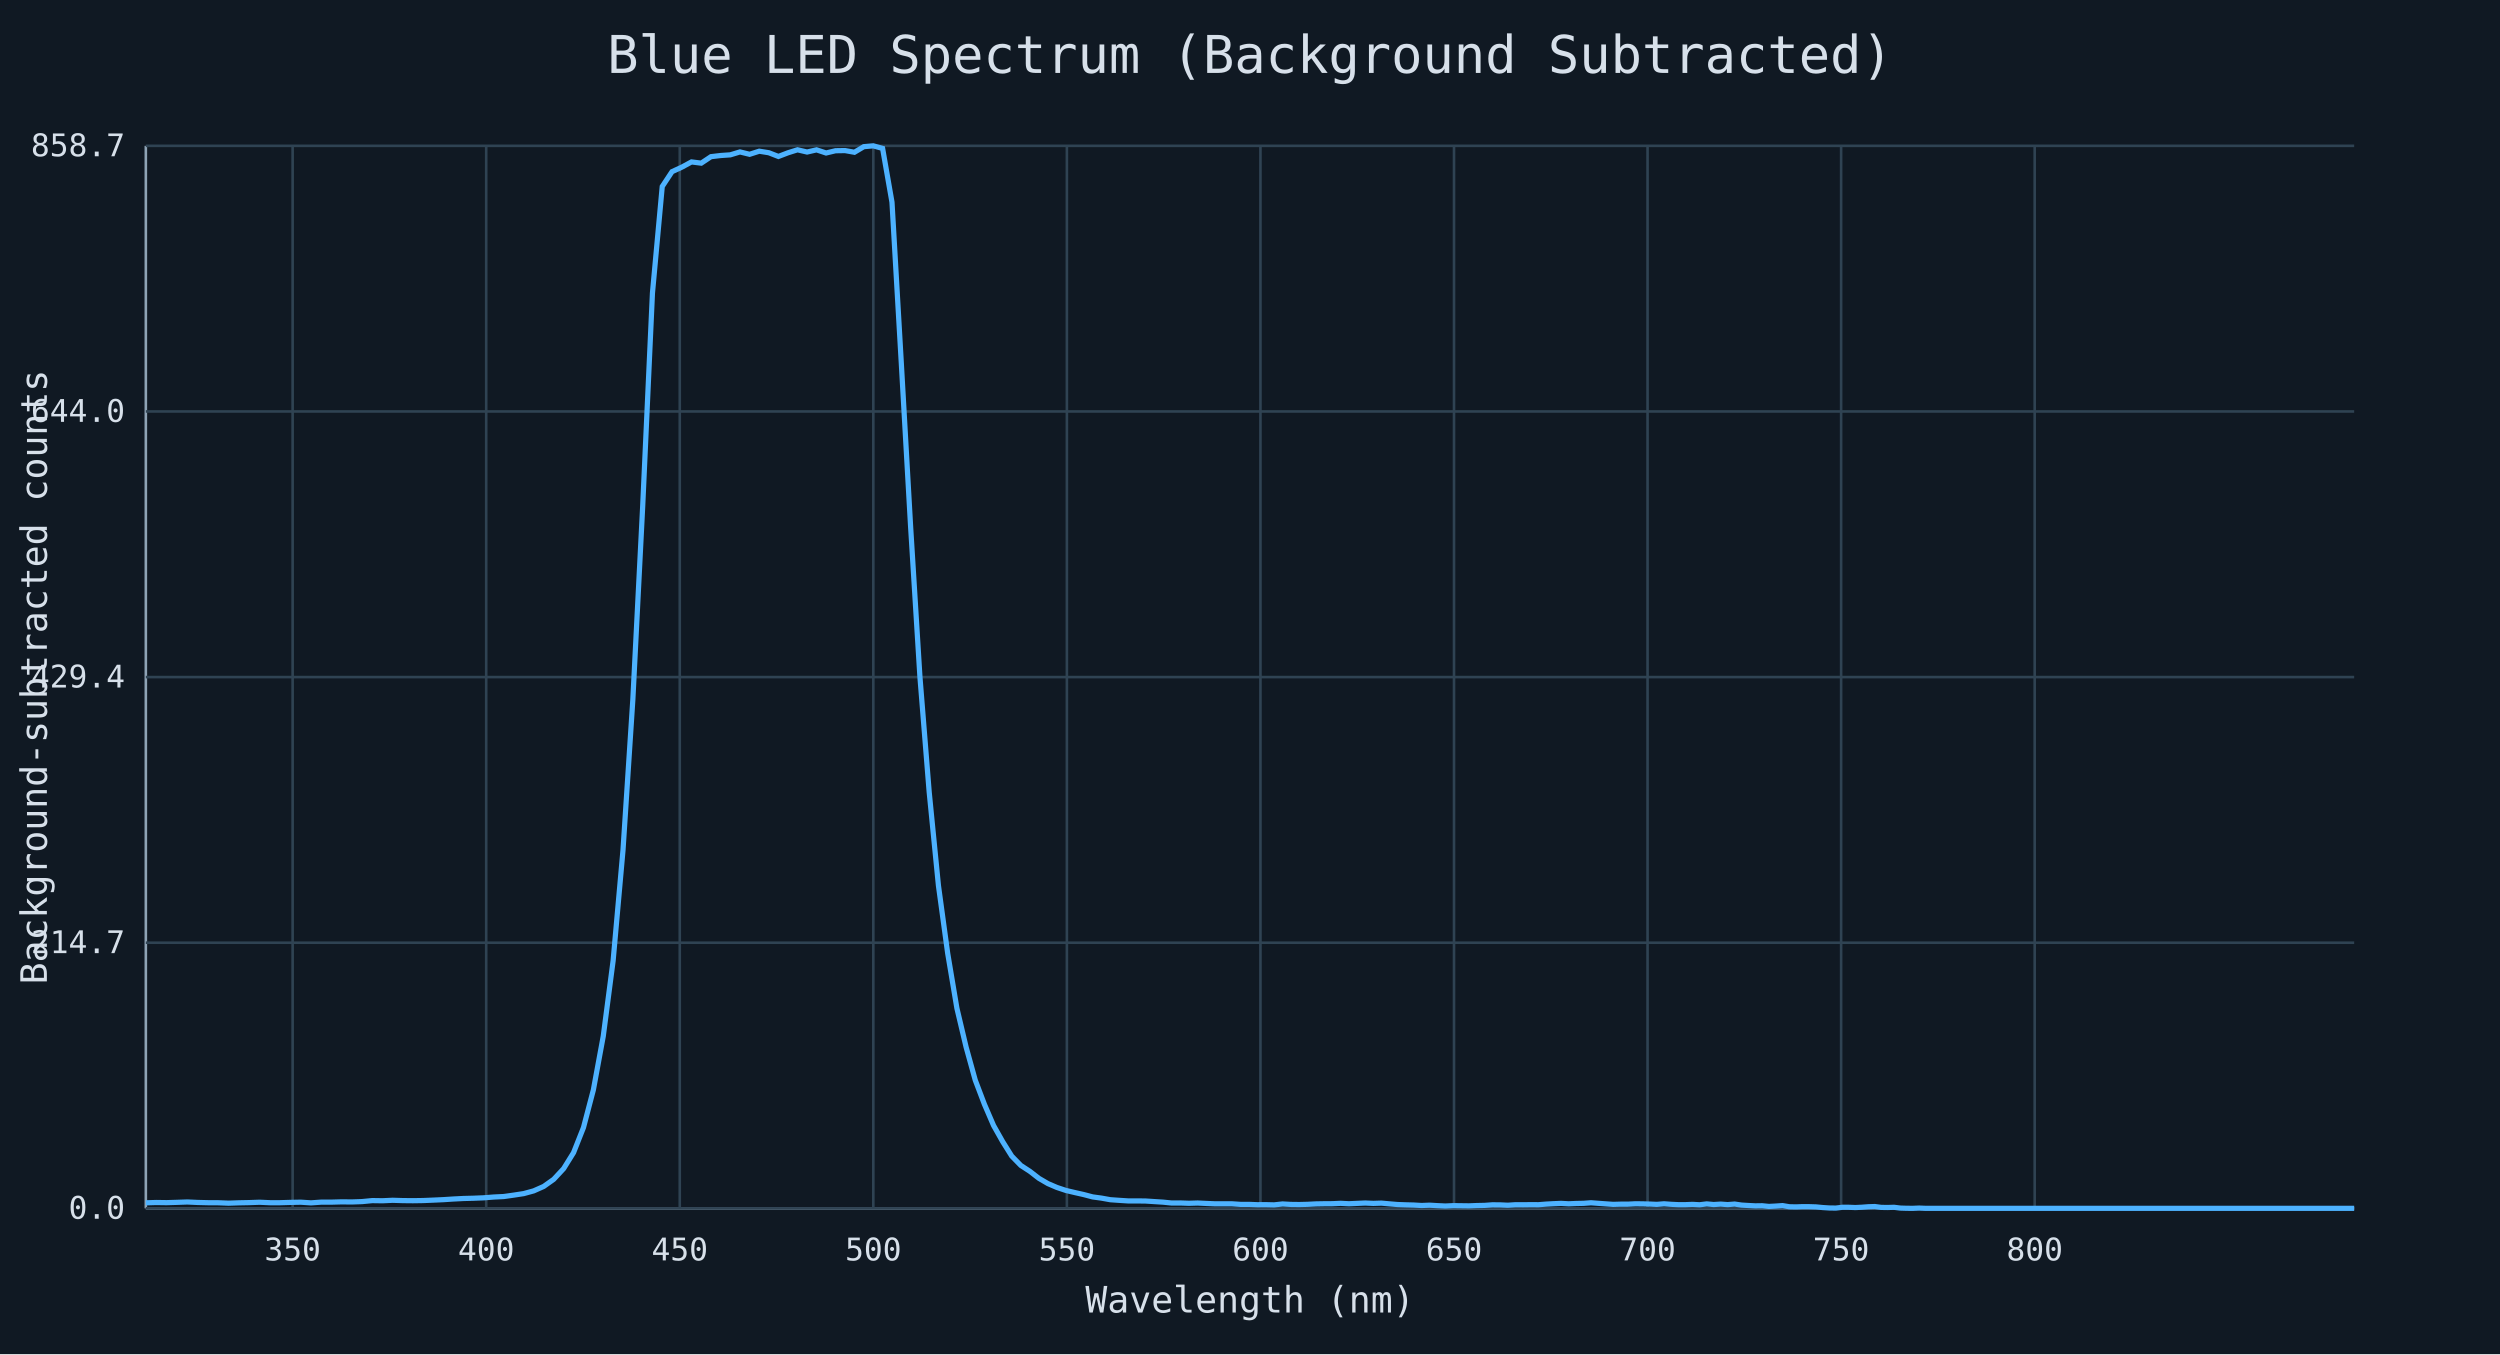
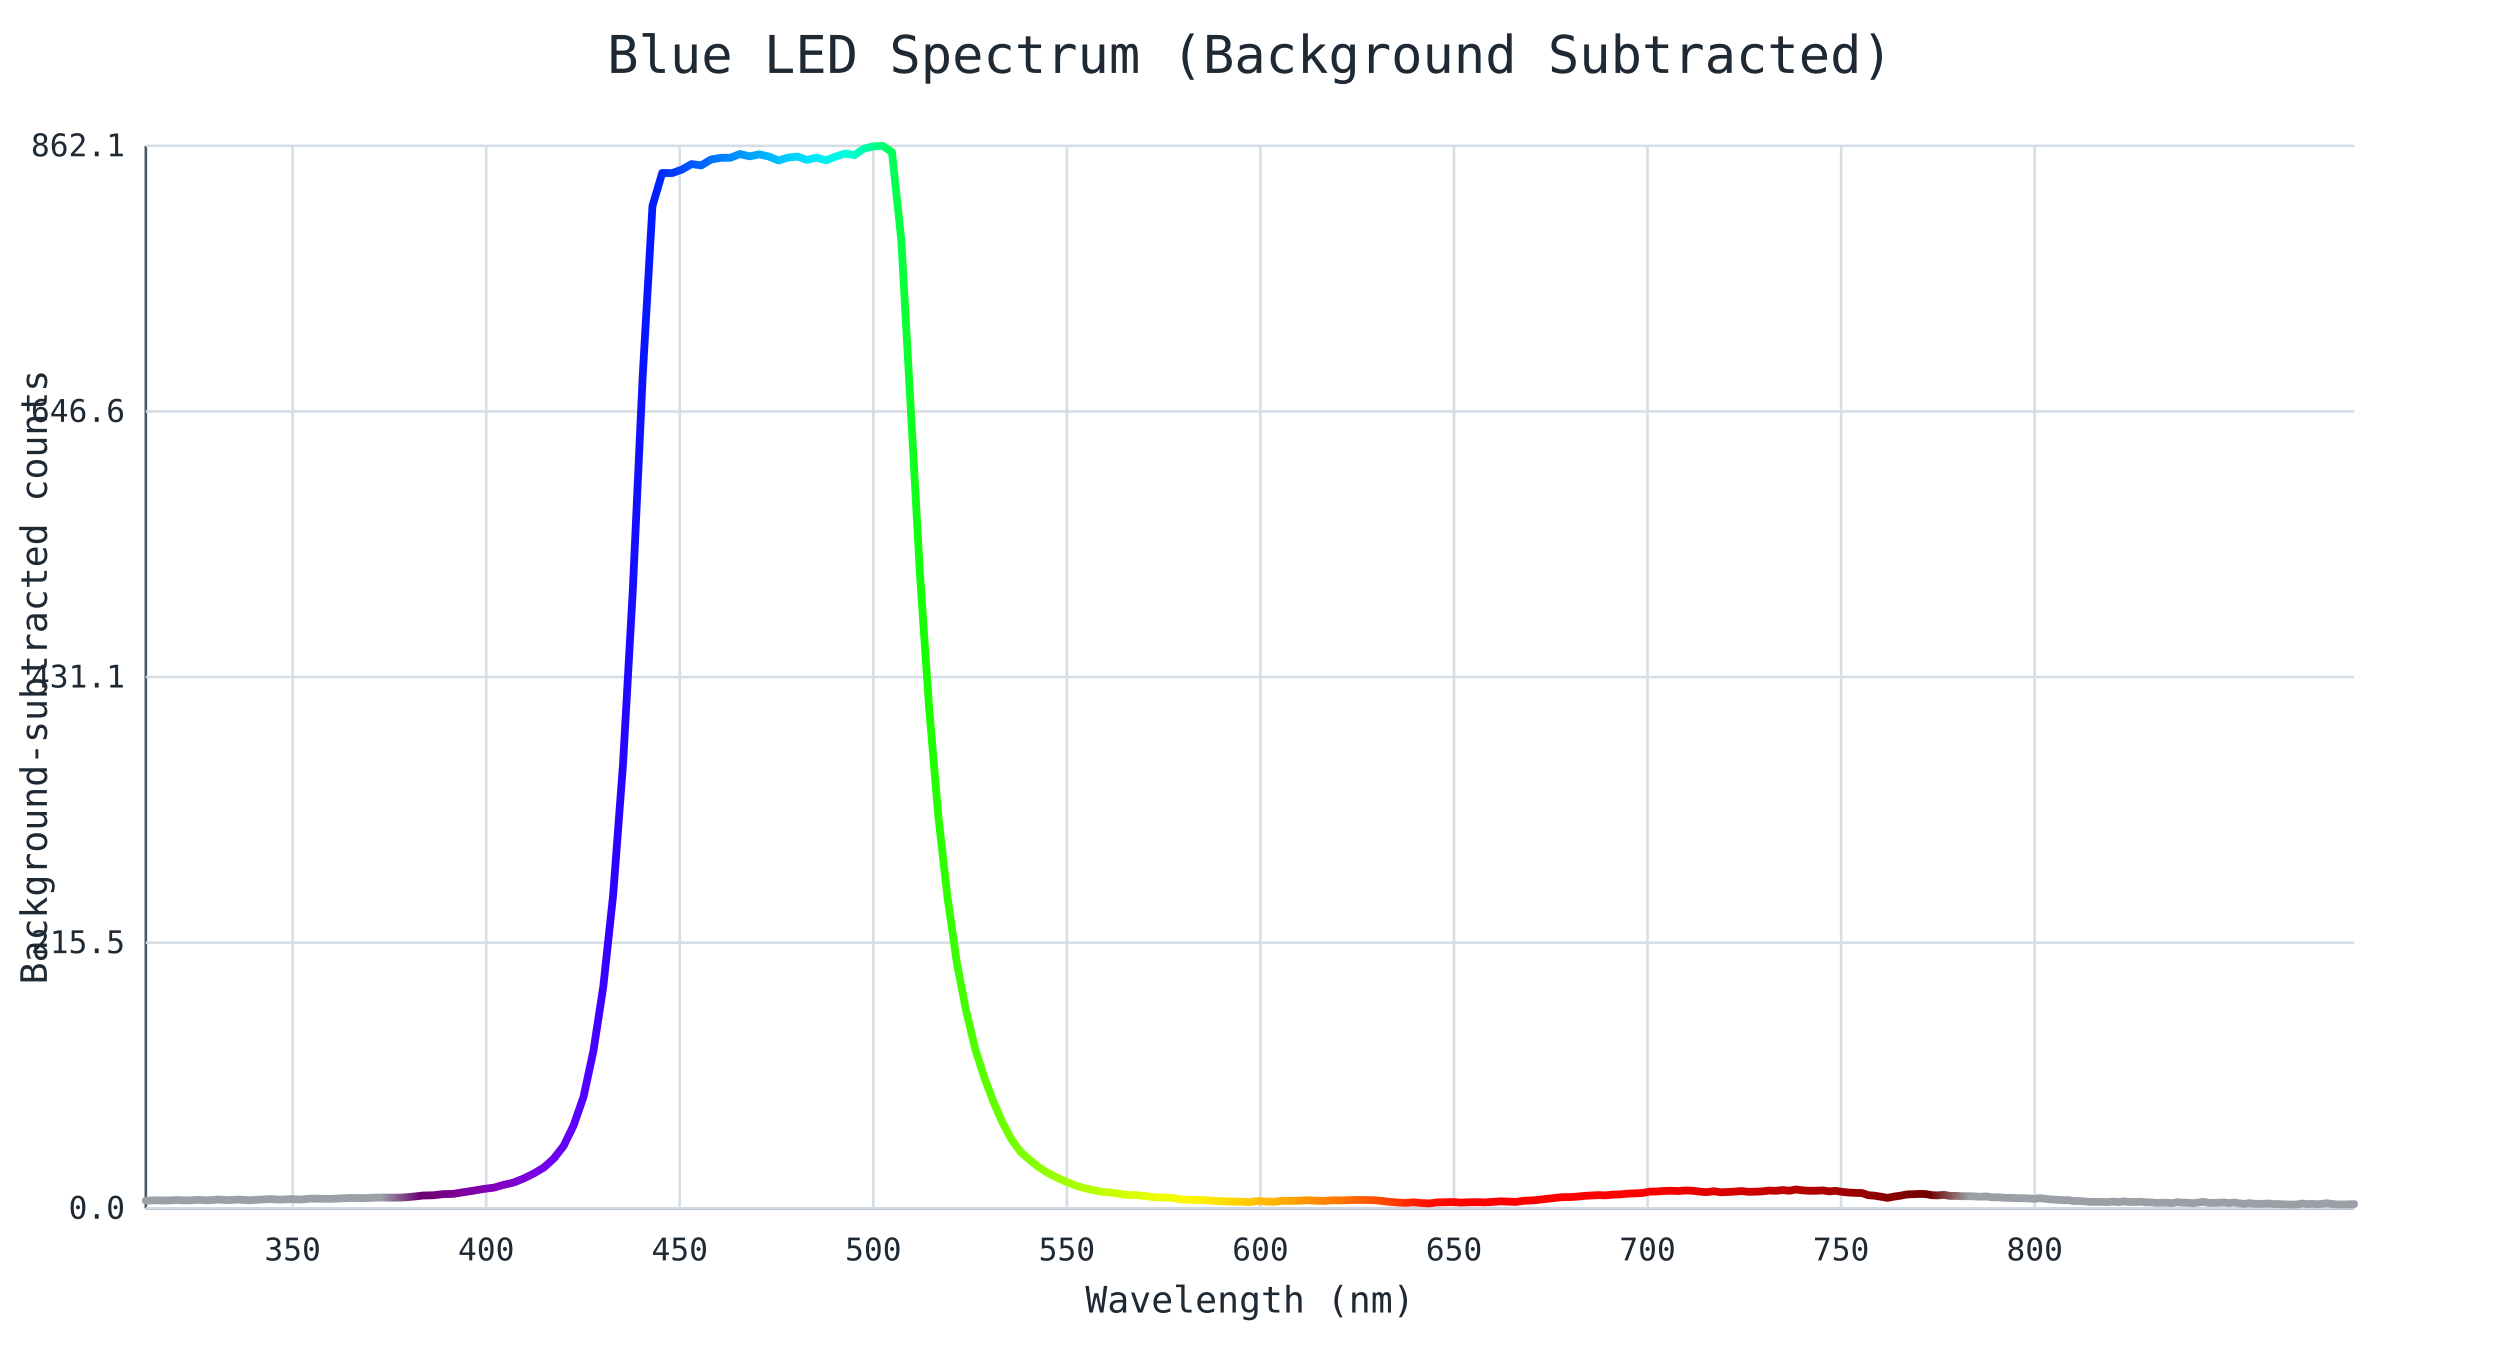
<svg xmlns="http://www.w3.org/2000/svg" width="960" height="520" viewBox="0 0 960 520">
  <style>
- text { font-family: monospace; fill: #d7e0ea; }
- .axis { stroke: #8ea3b5; stroke-width: 1; }
- .grid { stroke: #2f4353; stroke-width: 1; }
- .trace { fill: none; stroke: #4db2ff; stroke-width: 2; }
- .bg { fill: #101923; }
+ text { font-family: monospace; fill: #1e2933; }
+ .axis { stroke: #475866; stroke-width: 1; }
+ .grid { stroke: #d5dde5; stroke-width: 1; }
+ .trace { fill: none; stroke: url(#spectrumGradient); stroke-width: 3; stroke-linecap: round; stroke-linejoin: round; }
</style>
-   <rect class="bg" x="0" y="0" width="960" height="520" />
+   <defs>
+     <linearGradient id="spectrumGradient" x1="56" y1="0" x2="904" y2="0" gradientUnits="userSpaceOnUse">
+       <stop offset="0.16%" stop-color="#9aa0a6" />
+       <stop offset="1.91%" stop-color="#9aa0a6" />
+       <stop offset="3.67%" stop-color="#9aa0a6" />
+       <stop offset="5.42%" stop-color="#9aa0a6" />
+       <stop offset="7.17%" stop-color="#9aa0a6" />
+       <stop offset="8.93%" stop-color="#9aa0a6" />
+       <stop offset="10.68%" stop-color="#9aa0a6" />
+       <stop offset="12.43%" stop-color="#6a006f" />
+       <stop offset="14.19%" stop-color="#7e0099" />
+       <stop offset="15.94%" stop-color="#8300c0" />
+       <stop offset="17.69%" stop-color="#7900e6" />
+       <stop offset="19.44%" stop-color="#5d00ff" />
+       <stop offset="21.20%" stop-color="#2e00ff" />
+       <stop offset="22.95%" stop-color="#001bff" />
+       <stop offset="24.70%" stop-color="#0057ff" />
+       <stop offset="26.46%" stop-color="#0089ff" />
+       <stop offset="28.21%" stop-color="#00b7ff" />
+       <stop offset="29.96%" stop-color="#00e2ff" />
+       <stop offset="31.72%" stop-color="#00ffe0" />
+       <stop offset="33.47%" stop-color="#00ff6e" />
+       <stop offset="35.22%" stop-color="#15ff00" />
+       <stop offset="36.97%" stop-color="#42ff00" />
+       <stop offset="38.73%" stop-color="#69ff00" />
+       <stop offset="40.48%" stop-color="#8cff00" />
+       <stop offset="42.23%" stop-color="#adff00" />
+       <stop offset="43.99%" stop-color="#ccff00" />
+       <stop offset="45.74%" stop-color="#eaff00" />
+       <stop offset="47.49%" stop-color="#fff600" />
+       <stop offset="49.25%" stop-color="#ffd500" />
+       <stop offset="51.00%" stop-color="#ffb400" />
+       <stop offset="52.75%" stop-color="#ff9100" />
+       <stop offset="54.50%" stop-color="#ff6b00" />
+       <stop offset="56.26%" stop-color="#ff4200" />
+       <stop offset="58.01%" stop-color="#ff1000" />
+       <stop offset="59.76%" stop-color="#ff0000" />
+       <stop offset="61.52%" stop-color="#ff0000" />
+       <stop offset="63.27%" stop-color="#ff0000" />
+       <stop offset="65.02%" stop-color="#ff0000" />
+       <stop offset="66.78%" stop-color="#ff0000" />
+       <stop offset="68.53%" stop-color="#fa0000" />
+       <stop offset="70.28%" stop-color="#e80000" />
+       <stop offset="72.03%" stop-color="#d50000" />
+       <stop offset="73.79%" stop-color="#c20000" />
+       <stop offset="75.54%" stop-color="#af0000" />
+       <stop offset="77.29%" stop-color="#9b0000" />
+       <stop offset="79.05%" stop-color="#860000" />
+       <stop offset="80.80%" stop-color="#710000" />
+       <stop offset="82.55%" stop-color="#9aa0a6" />
+       <stop offset="84.31%" stop-color="#9aa0a6" />
+       <stop offset="86.06%" stop-color="#9aa0a6" />
+       <stop offset="87.81%" stop-color="#9aa0a6" />
+       <stop offset="89.56%" stop-color="#9aa0a6" />
+       <stop offset="91.32%" stop-color="#9aa0a6" />
+       <stop offset="93.07%" stop-color="#9aa0a6" />
+       <stop offset="94.82%" stop-color="#9aa0a6" />
+       <stop offset="96.58%" stop-color="#9aa0a6" />
+       <stop offset="98.33%" stop-color="#9aa0a6" />
+     </linearGradient>
+   </defs>
  <text x="480" y="28" text-anchor="middle" font-size="20">Blue LED Spectrum (Background Subtracted)</text>
  <line class="axis" x1="56" y1="56" x2="56" y2="464" />
  <line class="axis" x1="56" y1="464" x2="904" y2="464" />
  <line class="grid" x1="56" y1="464.00" x2="904" y2="464.00" />
  <text x="48" y="468.00" text-anchor="end" font-size="12">0.0</text>
  <line class="grid" x1="56" y1="362.00" x2="904" y2="362.00" />
-   <text x="48" y="366.00" text-anchor="end" font-size="12">214.7</text>
+   <text x="48" y="366.00" text-anchor="end" font-size="12">215.5</text>
  <line class="grid" x1="56" y1="260.00" x2="904" y2="260.00" />
-   <text x="48" y="264.00" text-anchor="end" font-size="12">429.4</text>
+   <text x="48" y="264.00" text-anchor="end" font-size="12">431.1</text>
  <line class="grid" x1="56" y1="158.00" x2="904" y2="158.00" />
-   <text x="48" y="162.00" text-anchor="end" font-size="12">644.0</text>
+   <text x="48" y="162.00" text-anchor="end" font-size="12">646.6</text>
  <line class="grid" x1="56" y1="56.00" x2="904" y2="56.00" />
-   <text x="48" y="60.00" text-anchor="end" font-size="12">858.7</text>
+   <text x="48" y="60.00" text-anchor="end" font-size="12">862.1</text>
  <line class="grid" x1="112.37" y1="56" x2="112.37" y2="464" />
  <text x="112.37" y="484" text-anchor="middle" font-size="12">350</text>
  <line class="grid" x1="186.70" y1="56" x2="186.70" y2="464" />
  <text x="186.70" y="484" text-anchor="middle" font-size="12">400</text>
  <line class="grid" x1="261.03" y1="56" x2="261.03" y2="464" />
  <text x="261.03" y="484" text-anchor="middle" font-size="12">450</text>
  <line class="grid" x1="335.35" y1="56" x2="335.35" y2="464" />
  <text x="335.35" y="484" text-anchor="middle" font-size="12">500</text>
  <line class="grid" x1="409.68" y1="56" x2="409.68" y2="464" />
  <text x="409.68" y="484" text-anchor="middle" font-size="12">550</text>
  <line class="grid" x1="484.01" y1="56" x2="484.01" y2="464" />
  <text x="484.01" y="484" text-anchor="middle" font-size="12">600</text>
  <line class="grid" x1="558.34" y1="56" x2="558.34" y2="464" />
  <text x="558.34" y="484" text-anchor="middle" font-size="12">650</text>
  <line class="grid" x1="632.66" y1="56" x2="632.66" y2="464" />
  <text x="632.66" y="484" text-anchor="middle" font-size="12">700</text>
  <line class="grid" x1="706.99" y1="56" x2="706.99" y2="464" />
  <text x="706.99" y="484" text-anchor="middle" font-size="12">750</text>
  <line class="grid" x1="781.32" y1="56" x2="781.32" y2="464" />
  <text x="781.32" y="484" text-anchor="middle" font-size="12">800</text>
-   <polyline class="trace" points="56.00,461.88 59.99,461.76 63.97,461.82 67.95,461.70 71.93,461.56 75.90,461.74 79.87,461.84 83.84,461.86 87.81,462.02 91.77,461.88 95.73,461.80 99.69,461.66 103.64,461.84 107.59,461.84 111.53,461.72 115.48,461.64 119.41,461.90 123.35,461.62 127.28,461.62 131.21,461.51 135.13,461.55 139.05,461.41 142.96,461.03 146.87,461.09 150.78,460.91 154.68,461.03 158.57,461.07 162.47,461.01 166.35,460.85 170.24,460.67 174.11,460.42 177.99,460.22 181.85,460.12 185.72,459.96 189.57,459.66 193.43,459.47 197.27,458.93 201.12,458.34 204.95,457.29 208.78,455.59 212.61,452.87 216.43,448.76 220.24,442.62 224.05,433.00 227.85,418.53 231.65,397.92 235.44,368.91 239.23,326.47 243.00,268.82 246.78,194.64 250.54,112.54 254.30,71.62 258.06,65.92 261.80,64.20 265.54,62.18 269.28,62.65 273.01,60.16 276.73,59.72 280.44,59.46 284.15,58.34 287.85,59.25 291.55,58.06 295.23,58.65 298.91,60.08 302.59,58.67 306.25,57.52 309.91,58.38 313.56,57.54 317.21,58.75 320.85,57.88 324.48,57.82 328.10,58.47 331.71,56.32 335.32,56.00 338.92,56.99 342.52,77.64 346.10,139.41 349.68,202.34 353.25,259.89 356.81,304.16 360.36,340.05 363.91,366.06 367.45,387.17 370.98,402.07 374.50,414.78 378.02,424.05 381.53,432.19 385.02,438.38 388.51,443.95 392.00,447.53 395.47,449.79 398.94,452.48 402.40,454.50 405.85,455.98 409.29,457.13 412.72,457.94 416.14,458.71 419.56,459.61 422.97,460.08 426.37,460.69 429.76,460.93 433.14,461.15 436.51,461.15 439.88,461.19 443.23,461.41 446.58,461.62 449.92,461.96 453.25,461.94 456.57,462.06 459.88,461.96 463.18,462.12 466.48,462.26 469.76,462.26 473.04,462.26 476.31,462.48 479.57,462.48 482.82,462.61 486.06,462.59 489.29,462.67 492.51,462.32 495.72,462.50 498.93,462.54 502.12,462.46 505.31,462.30 508.49,462.24 511.66,462.22 514.81,462.08 517.96,462.24 521.10,462.10 524.23,461.96 527.36,462.10 530.47,462.00 533.57,462.28 536.67,462.54 539.75,462.65 542.83,462.73 545.89,462.91 548.95,462.79 551.99,462.97 555.03,463.11 558.06,462.97 561.08,463.01 564.09,463.05 567.09,462.93 570.08,462.87 573.06,462.65 576.03,462.67 578.99,462.81 581.94,462.61 584.89,462.63 587.82,462.59 590.75,462.61 593.66,462.38 596.56,462.22 599.46,462.10 602.35,462.26 605.22,462.14 608.09,462.08 610.95,461.86 613.79,462.08 616.63,462.28 619.46,462.48 622.28,462.40 625.09,462.40 627.89,462.26 630.68,462.28 633.46,462.36 636.23,462.48 639.00,462.26 641.75,462.46 644.49,462.59 647.22,462.59 649.95,462.48 652.66,462.63 655.37,462.30 658.06,462.54 660.75,462.38 663.43,462.57 666.09,462.36 668.75,462.75 671.40,462.91 674.04,463.05 676.67,463.01 679.28,463.27 681.90,463.13 684.50,462.95 687.09,463.39 689.67,463.45 692.24,463.35 694.80,463.37 697.36,463.45 699.90,463.70 702.44,463.86 704.96,463.90 707.48,463.60 709.99,463.60 712.48,463.70 714.97,463.58 717.45,463.39 719.92,463.31 722.38,463.64 724.83,463.68 727.28,463.60 729.71,463.90 732.13,463.98 734.55,464.00 736.95,463.90 739.35,464.00 741.74,464.00 744.12,464.00 746.49,464.00 748.85,464.00 751.20,464.00 753.54,464.00 755.87,464.00 758.20,464.00 760.51,464.00 762.82,464.00 765.12,464.00 767.41,464.00 769.69,464.00 771.96,464.00 774.22,464.00 776.48,464.00 778.72,464.00 780.96,464.00 783.19,464.00 785.40,464.00 787.62,464.00 789.82,464.00 792.01,464.00 794.20,464.00 796.37,464.00 798.54,464.00 800.70,464.00 802.85,464.00 804.99,464.00 807.13,464.00 809.25,464.00 811.37,464.00 813.48,464.00 815.58,464.00 817.68,464.00 819.76,464.00 821.84,464.00 823.91,464.00 825.97,464.00 828.02,464.00 830.06,464.00 832.10,464.00 834.13,464.00 836.15,464.00 838.16,464.00 840.17,464.00 842.17,464.00 844.16,464.00 846.14,464.00 848.11,464.00 850.08,464.00 852.04,464.00 853.99,464.00 855.94,464.00 857.87,464.00 859.80,464.00 861.73,464.00 863.64,464.00 865.55,464.00 867.45,464.00 869.34,464.00 871.23,464.00 873.11,464.00 874.98,464.00 876.84,464.00 878.70,464.00 880.55,464.00 882.40,464.00 884.23,464.00 886.06,464.00 887.89,464.00 889.70,464.00 891.51,464.00 893.32,464.00 895.11,464.00 896.90,464.00 898.69,464.00 900.46,464.00 902.24,464.00 904.00,464.00" />
+   <polyline class="trace" points="56.00,461.06 59.99,460.92 63.97,461.00 67.95,460.81 71.93,460.98 75.90,460.75 79.87,460.92 83.84,460.63 87.81,460.86 91.77,460.63 95.73,460.92 99.69,460.65 103.64,460.43 107.59,460.67 111.53,460.45 115.48,460.61 119.41,460.25 123.35,460.33 127.28,460.35 131.21,460.15 135.13,460.00 139.05,460.10 142.96,459.94 146.87,459.84 150.78,459.92 154.68,459.84 158.57,459.52 162.47,459.07 166.35,458.99 170.24,458.54 174.11,458.44 177.99,457.81 181.85,457.22 185.72,456.55 189.57,456.07 193.43,454.97 197.27,454.08 201.12,452.52 204.95,450.63 208.78,448.36 212.61,444.93 216.43,440.06 220.24,432.21 224.05,421.27 227.85,403.68 231.65,378.95 235.44,343.77 239.23,293.61 243.00,226.47 246.78,144.75 250.54,79.11 254.30,66.41 258.06,66.49 261.80,65.15 265.54,63.00 269.28,63.51 273.01,61.26 276.73,60.61 280.44,60.57 284.15,59.14 287.85,60.04 291.55,59.27 295.23,60.10 298.91,61.62 302.59,60.52 306.25,60.14 309.91,61.40 313.56,60.52 317.21,61.58 320.85,60.12 324.48,58.96 328.10,59.57 331.71,57.06 335.32,56.22 338.92,56.00 342.52,58.43 346.10,92.26 349.68,155.99 353.25,220.34 356.81,272.10 360.36,313.84 363.91,345.12 367.45,369.80 370.98,388.08 374.50,402.83 378.02,413.88 381.53,423.18 385.02,431.19 388.51,437.71 392.00,442.41 395.47,445.46 398.94,448.23 402.40,450.43 405.85,452.21 409.29,453.75 412.72,455.15 416.14,456.17 419.56,456.92 422.97,457.65 426.37,457.91 429.76,458.36 433.14,458.87 436.51,458.95 439.88,459.29 443.23,459.72 446.58,459.88 449.92,459.96 453.25,460.53 456.57,460.69 459.88,460.79 463.18,460.86 466.48,461.18 469.76,461.26 473.04,461.44 476.31,461.42 479.57,461.63 482.82,461.20 486.06,461.38 489.29,461.48 492.51,461.10 495.72,461.14 498.93,461.06 502.12,460.88 505.31,461.08 508.49,461.16 511.66,460.90 514.81,460.96 517.96,460.85 521.10,460.77 524.23,460.81 527.36,460.86 530.47,461.14 533.57,461.52 536.67,461.77 539.75,461.93 542.83,461.69 545.89,461.97 548.95,462.11 551.99,461.71 555.03,461.67 558.06,461.59 561.08,461.81 564.09,461.67 567.09,461.63 570.08,461.73 573.06,461.54 576.03,461.32 578.99,461.40 581.94,461.57 584.89,461.12 587.82,460.98 590.75,460.75 593.66,460.39 596.56,460.08 599.46,459.74 602.35,459.68 605.22,459.54 608.09,459.25 610.95,459.07 613.79,458.93 616.63,459.01 619.46,458.72 622.28,458.64 625.09,458.36 627.89,458.24 630.68,458.12 633.46,457.59 636.23,457.53 639.00,457.32 641.75,457.26 644.49,457.37 647.22,457.14 649.95,457.24 652.66,457.57 655.37,457.79 658.06,457.43 660.75,457.83 663.43,457.73 666.09,457.57 668.75,457.37 671.40,457.67 674.04,457.61 676.67,457.49 679.28,457.18 681.90,457.28 684.50,456.98 687.09,457.24 689.67,456.76 692.24,457.10 694.80,457.26 697.36,457.24 699.90,457.12 702.44,457.47 704.96,457.28 707.48,457.69 709.99,457.93 712.48,458.08 714.97,458.12 717.45,458.95 719.92,459.15 722.38,459.56 724.83,459.98 727.28,459.50 729.71,459.15 732.13,458.68 734.55,458.58 736.95,458.48 739.35,458.50 741.74,458.93 744.12,459.03 746.49,458.83 748.85,459.23 751.20,459.21 753.54,459.37 755.87,459.33 758.20,459.41 760.51,459.56 762.82,459.44 765.12,459.80 767.41,459.72 769.69,459.96 771.96,459.96 774.22,460.08 776.48,460.15 778.72,460.15 780.96,460.37 783.19,460.08 785.40,460.33 787.62,460.59 789.82,460.69 792.01,460.86 794.20,460.85 796.37,461.18 798.54,461.20 800.70,461.34 802.85,461.55 804.99,461.52 807.13,461.54 809.25,461.61 811.37,461.42 813.48,461.61 815.58,461.32 817.68,461.55 819.76,461.57 821.84,461.48 823.91,461.67 825.97,461.71 828.02,461.91 830.06,461.85 832.10,461.85 834.13,461.99 836.15,461.63 838.16,461.85 840.17,461.85 842.17,462.05 844.16,461.77 846.14,461.50 848.11,461.93 850.08,461.91 852.04,461.87 853.99,461.73 855.94,461.99 857.87,461.77 859.80,462.07 861.73,462.30 863.64,462.01 865.55,462.25 867.45,462.30 869.34,462.23 871.23,462.17 873.11,462.40 874.98,462.34 876.84,462.48 878.70,462.50 880.55,462.58 882.40,462.46 884.23,462.15 886.06,462.38 887.89,462.26 889.70,462.46 891.51,462.28 893.32,462.05 895.11,462.25 896.90,462.50 898.69,462.50 900.46,462.52 902.24,462.46 904.00,462.38" />
  <text x="480" y="504" text-anchor="middle" font-size="14">Wavelength (nm)</text>
  <text x="18" y="260" transform="rotate(-90 18 260)" text-anchor="middle" font-size="14">Background-subtracted counts</text>
</svg>
